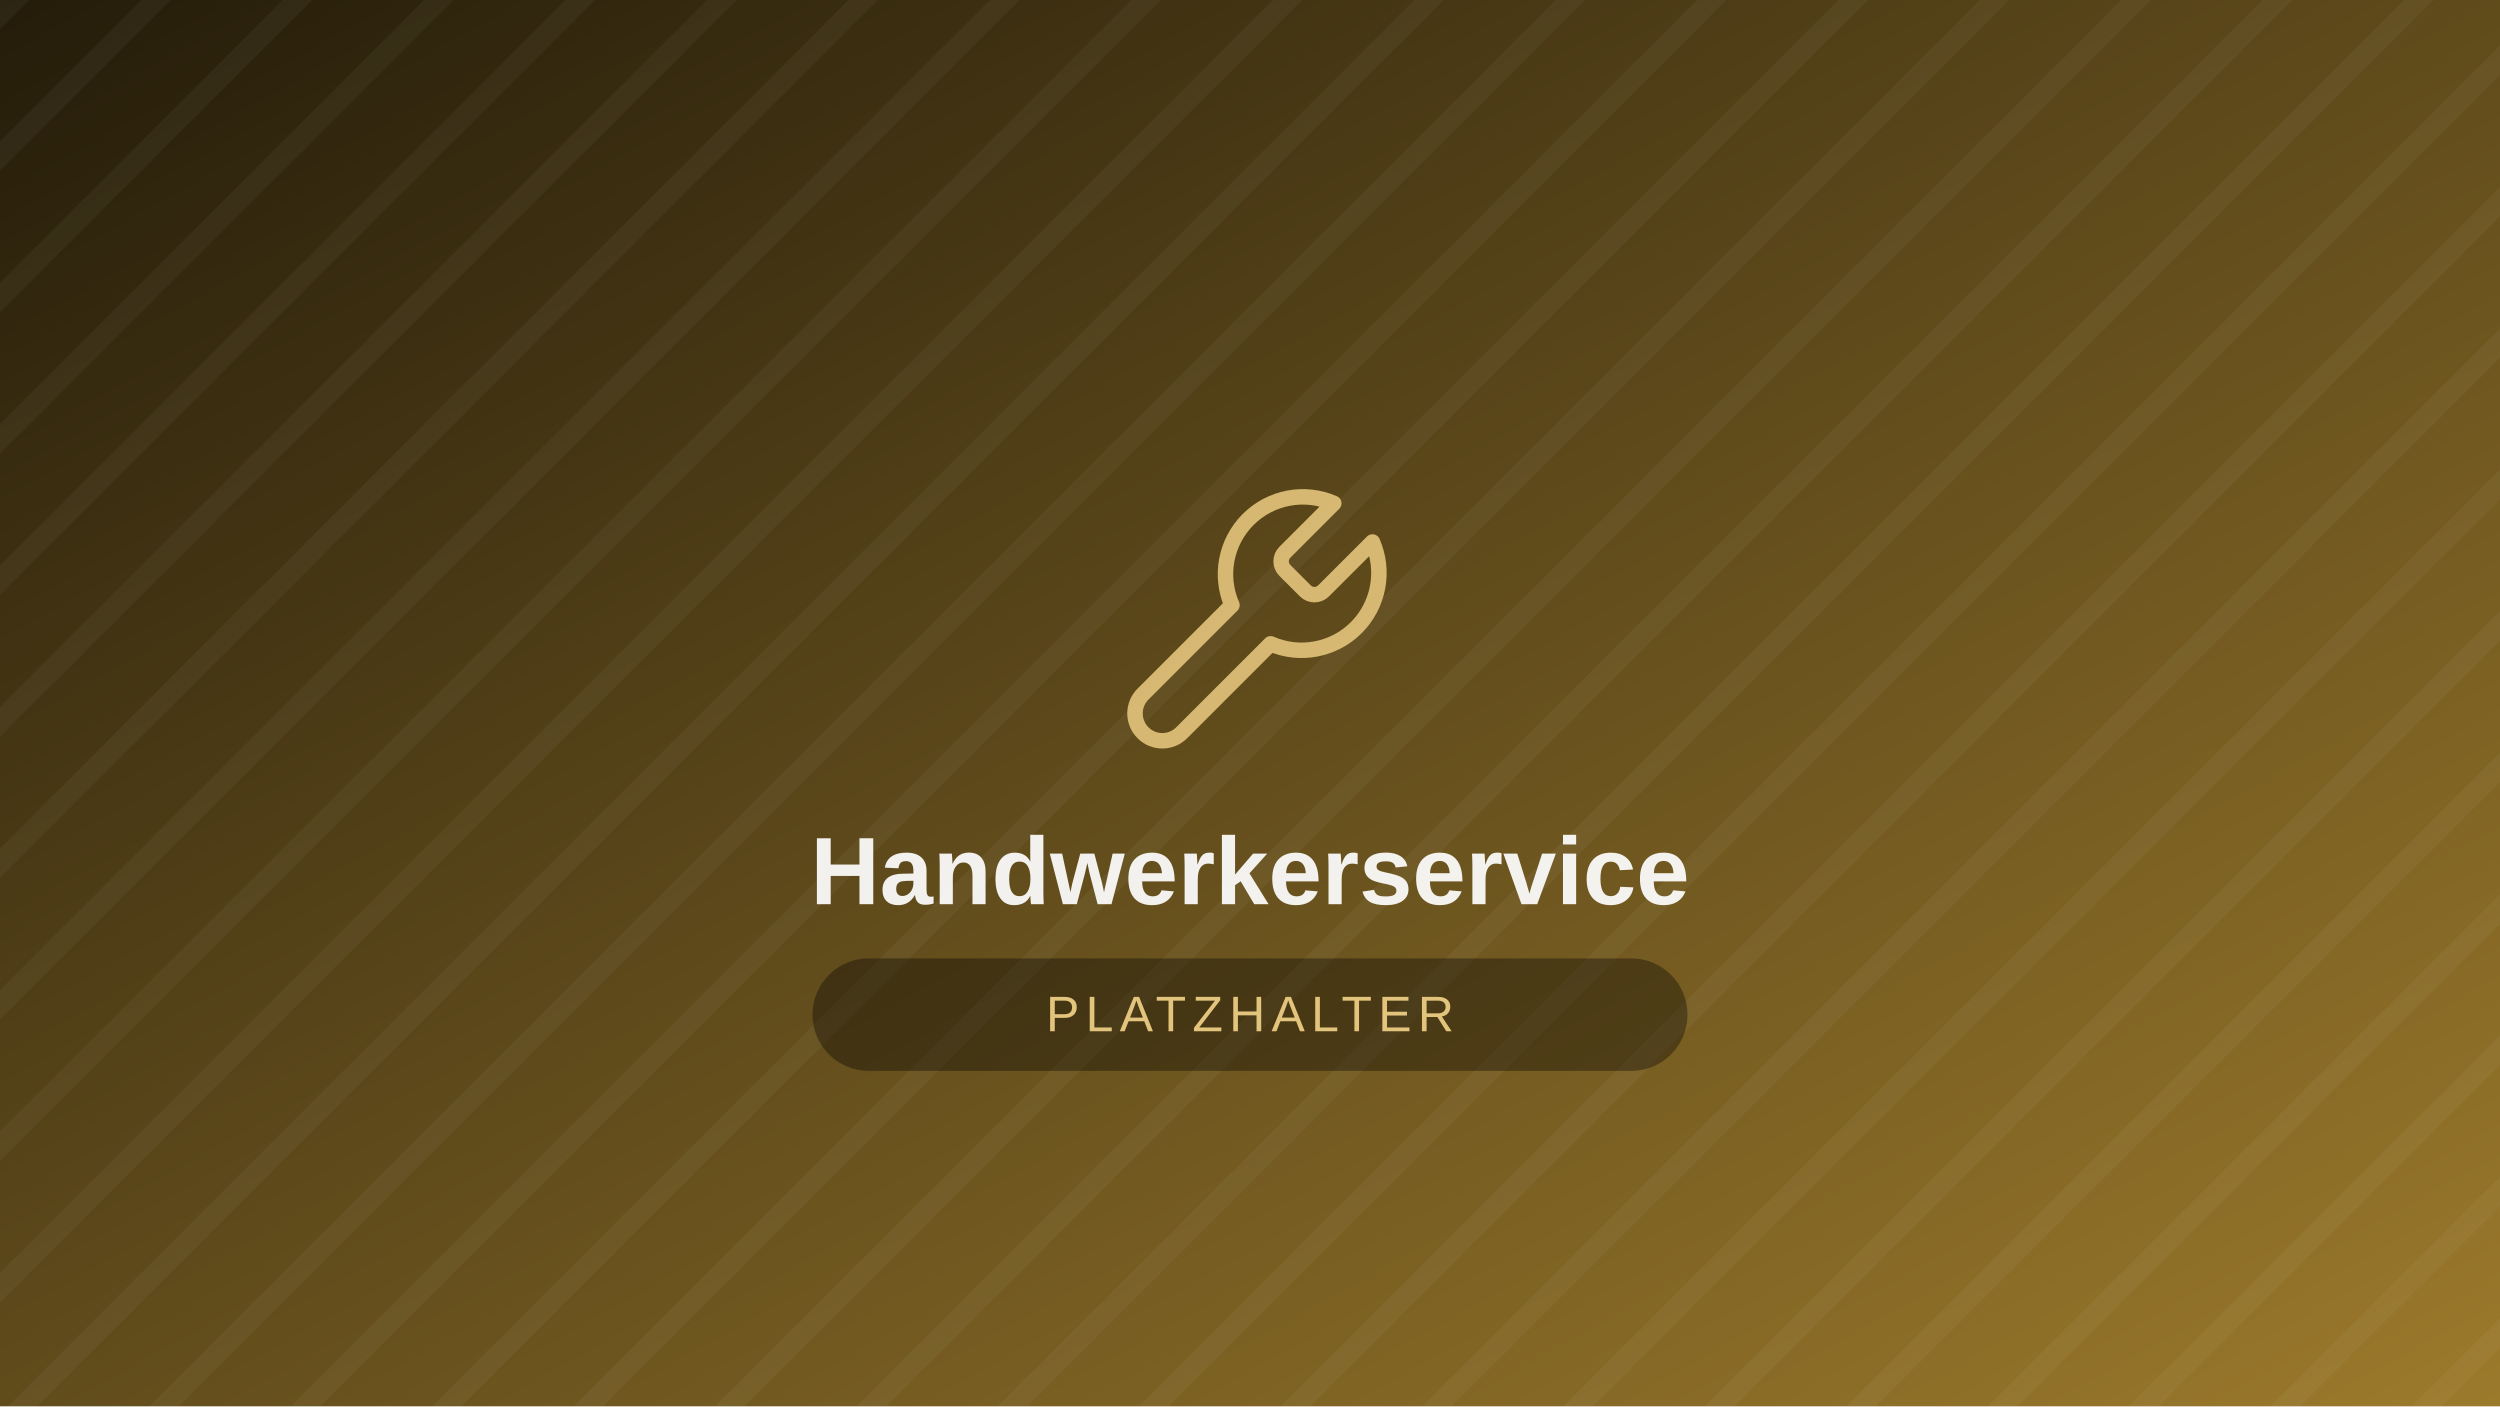
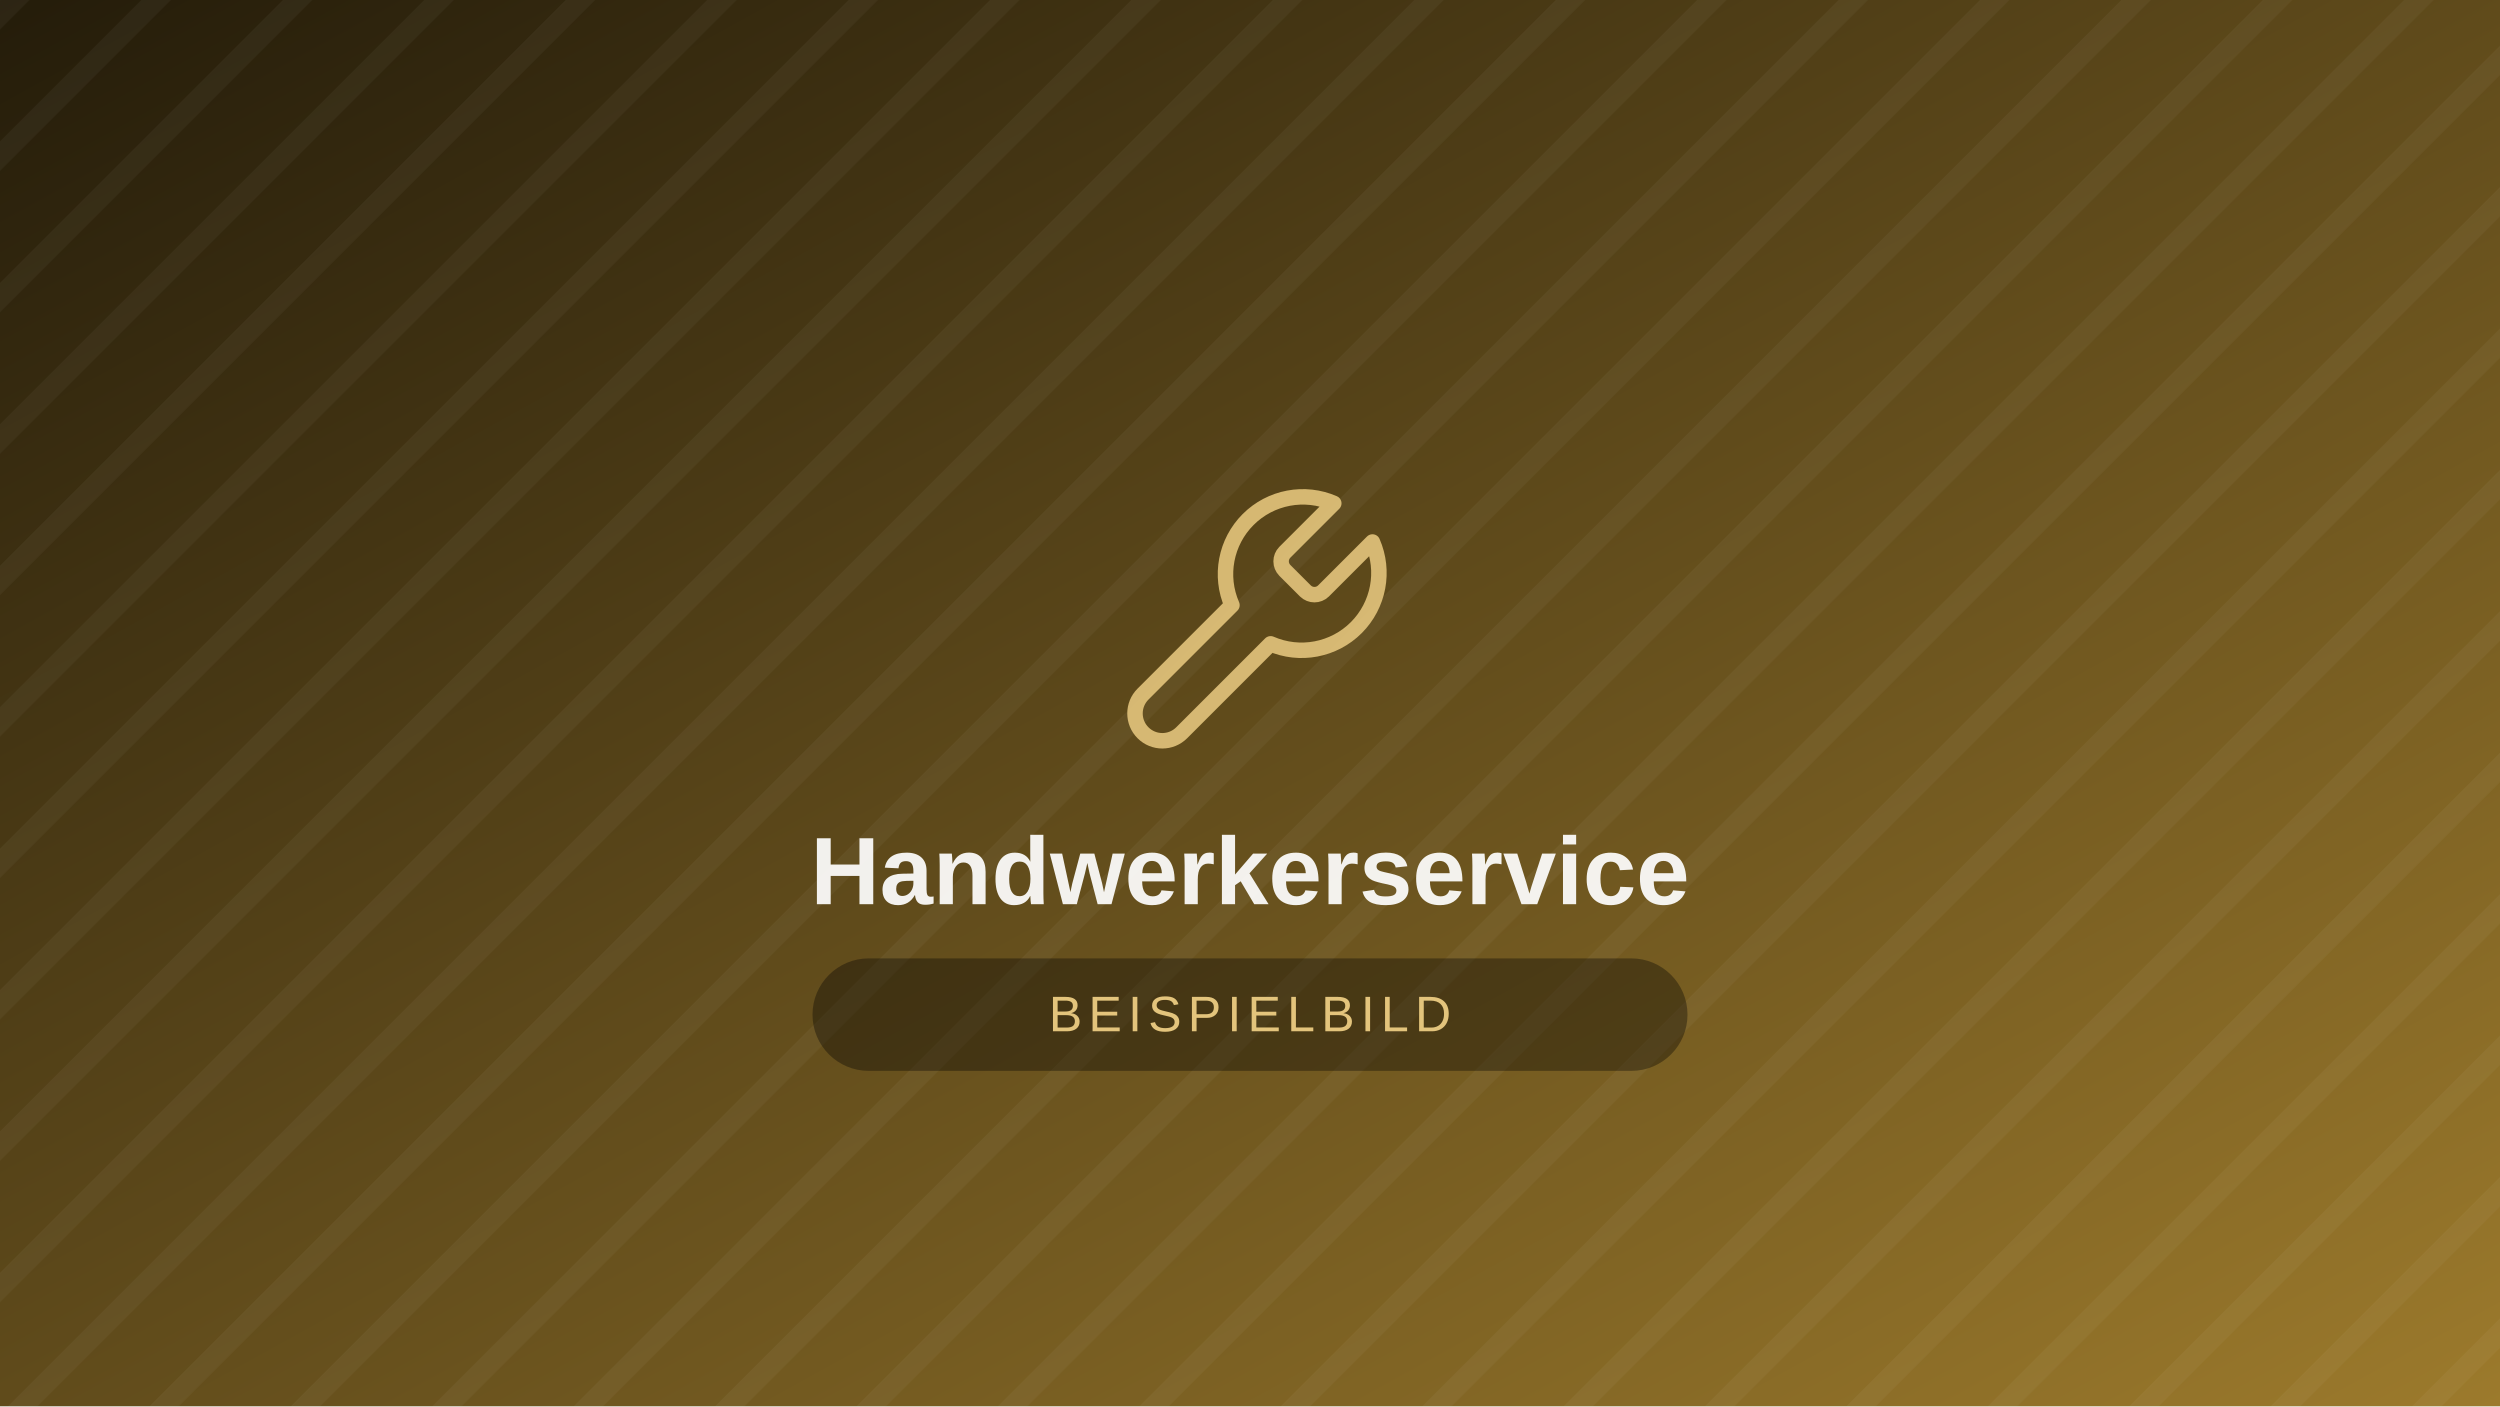
<svg xmlns="http://www.w3.org/2000/svg" viewBox="0 0 1200 675" width="1200" height="675">
  <defs>
    <linearGradient id="bg" x1="0" y1="0" x2="1" y2="1">
      <stop offset="0" stop-color="#241c0a" />
      <stop offset="1" stop-color="#9c7a2c" />
    </linearGradient>
    <pattern id="p" width="48" height="48" patternUnits="userSpaceOnUse" patternTransform="rotate(45)">
      <rect width="48" height="48" fill="none" />
      <line x1="0" y1="0" x2="0" y2="48" stroke="#ffffff" stroke-opacity="0.04" stroke-width="20" />
    </pattern>
  </defs>
  <rect width="1200" height="675" fill="url(#bg)" />
  <rect width="1200" height="675" fill="url(#p)" />
  <g transform="translate(525.75 226.125) scale(6.1875)" fill="none" stroke="#e3c47c" stroke-width="1.2" stroke-linecap="round" stroke-linejoin="round" opacity="0.9">
    <path d="M14.7 6.3a1 1 0 000 1.4l1.6 1.6a1 1 0 001.4 0l3.8-3.8a6 6 0 01-7.9 7.9l-6.9 6.9a2.1 2.1 0 01-3-3l6.9-6.9a6 6 0 017.9-7.9z" />
  </g>
  <text x="600.0" y="434.025" text-anchor="middle" font-family="Arial, Helvetica, sans-serif" font-size="46" font-weight="700" fill="#ffffff" fill-opacity="0.92">Handwerkerservice</text>
  <rect x="390.0" y="460.025" width="420" height="54" rx="27" fill="#000" fill-opacity="0.35" />
-   <text x="600.0" y="495.025" text-anchor="middle" font-family="Arial, Helvetica, sans-serif" font-size="24" letter-spacing="3" fill="#e3c47c">PLATZHALTER</text>
+   <text x="600.0" y="495.025" text-anchor="middle" font-family="Arial, Helvetica, sans-serif" font-size="24" letter-spacing="3" fill="#e3c47c">BEISPIELBILD</text>
</svg>
